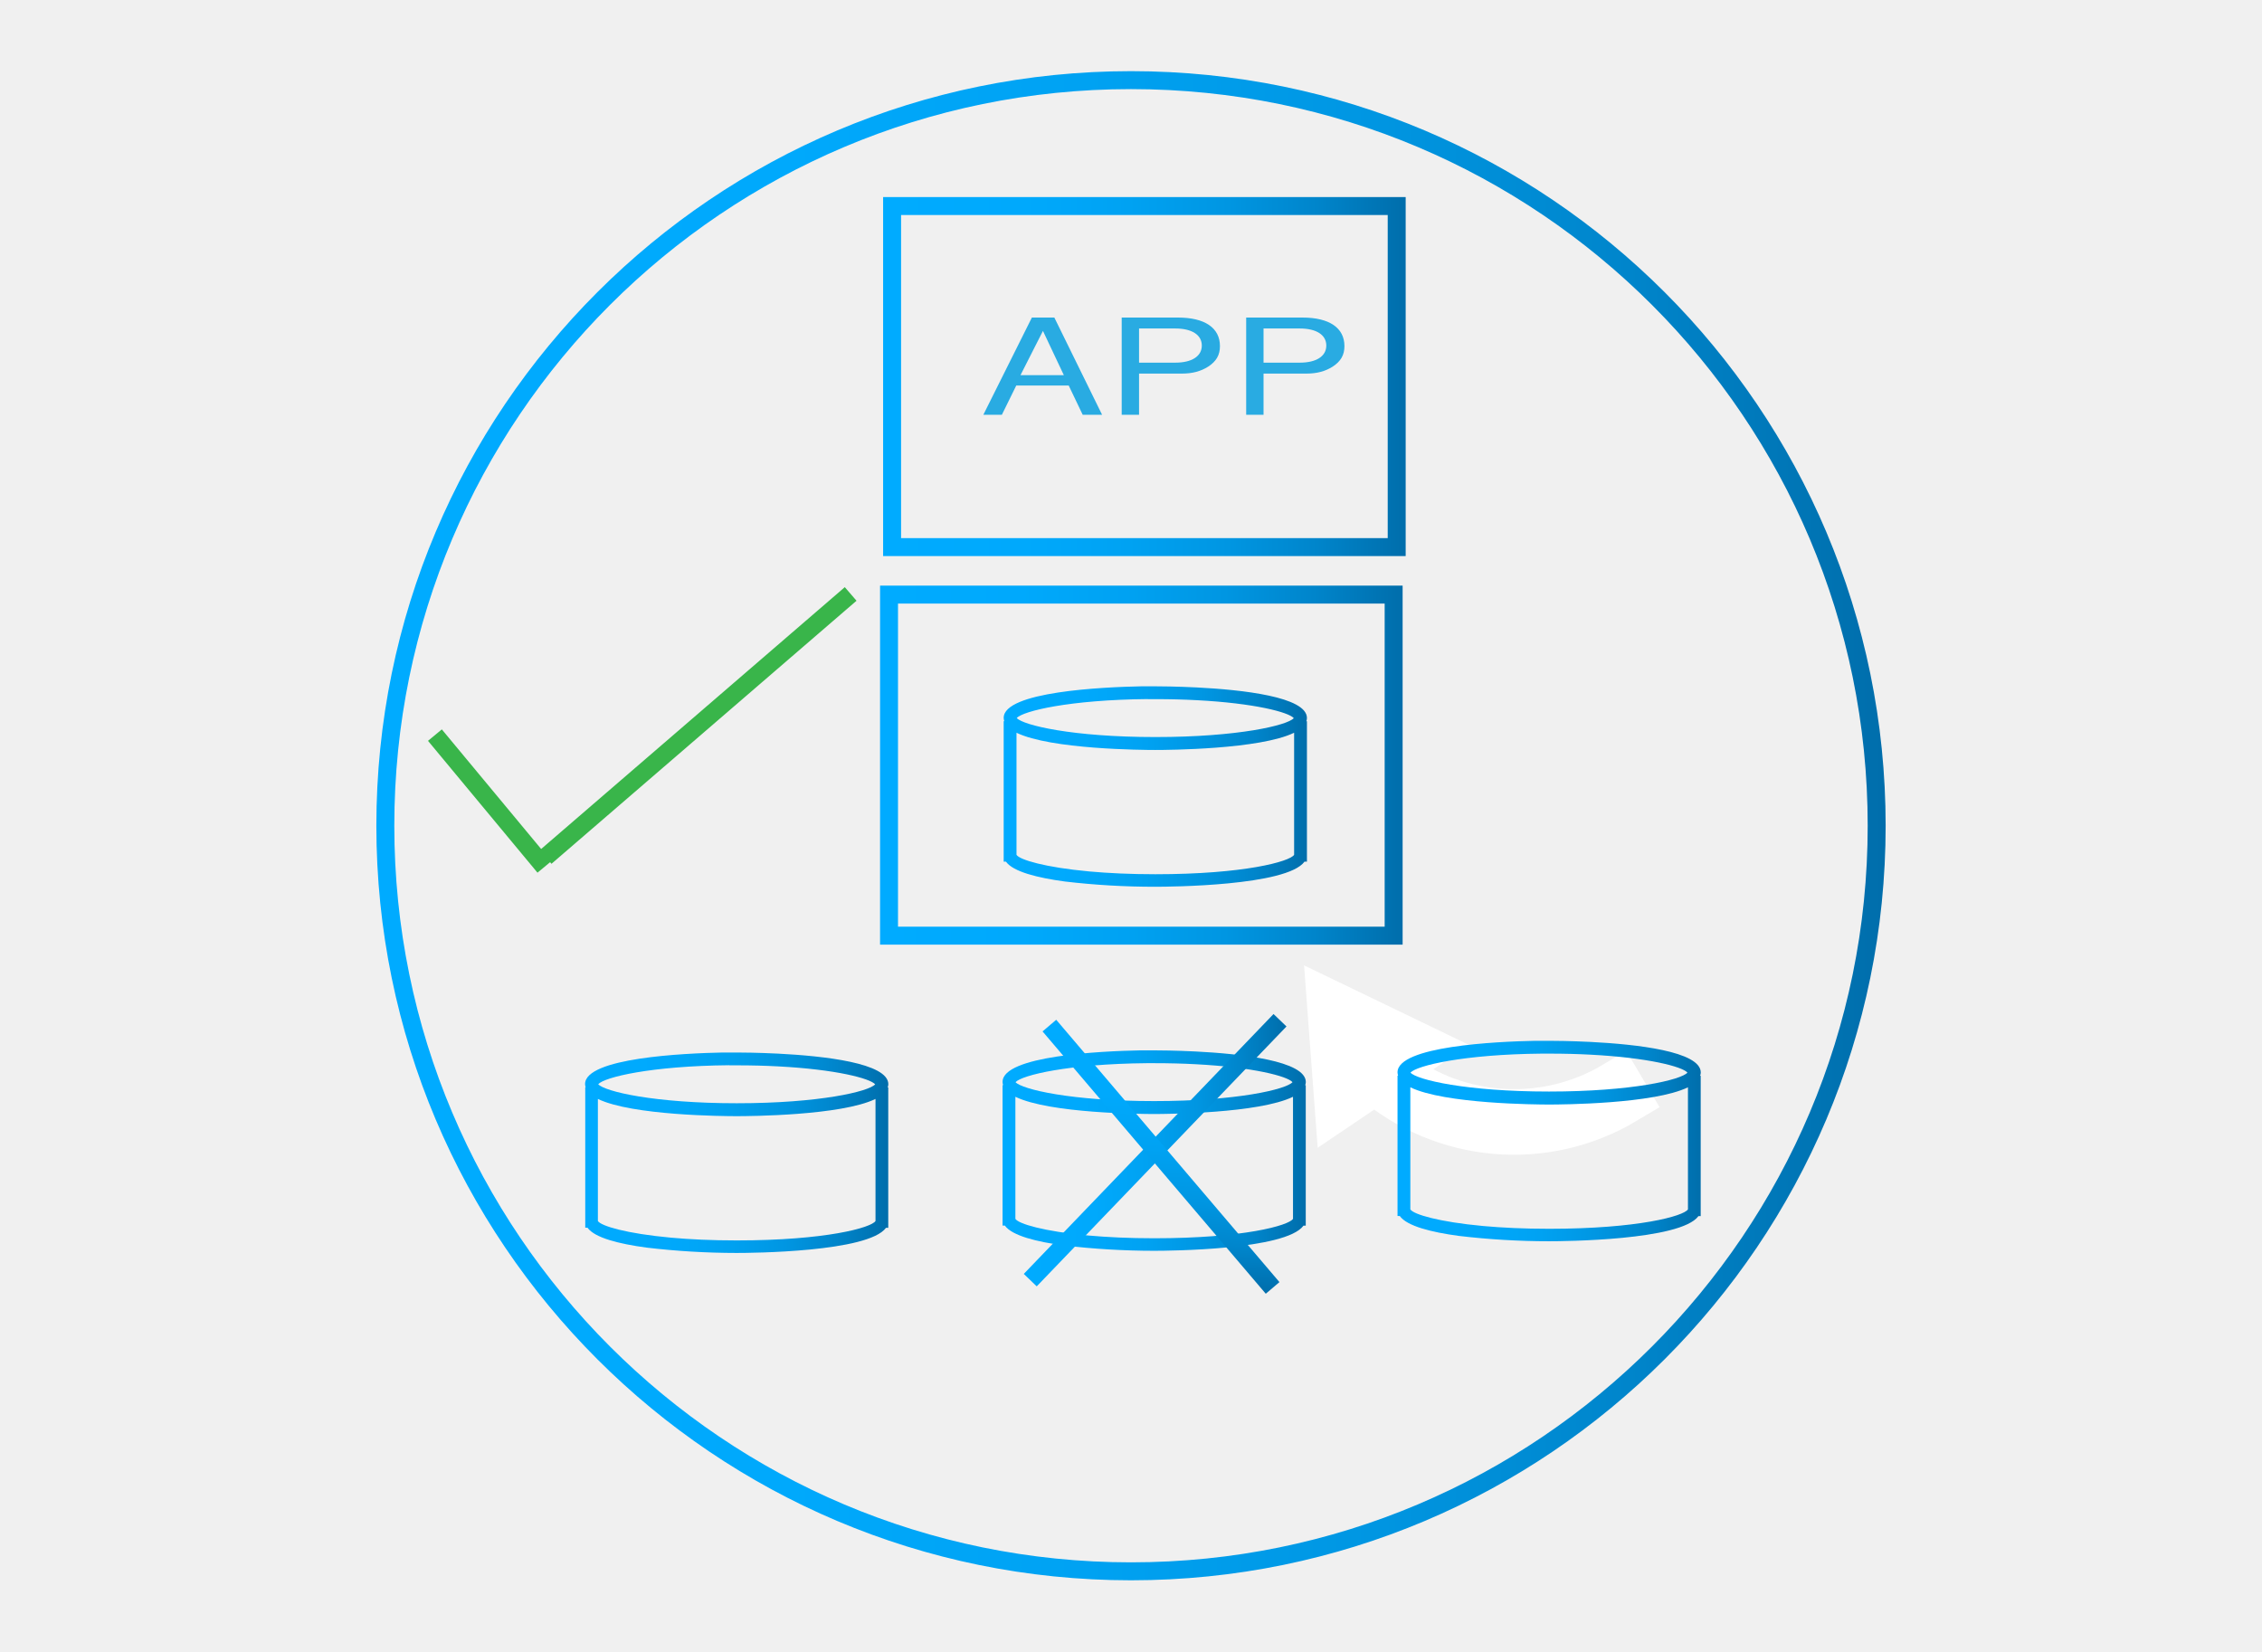
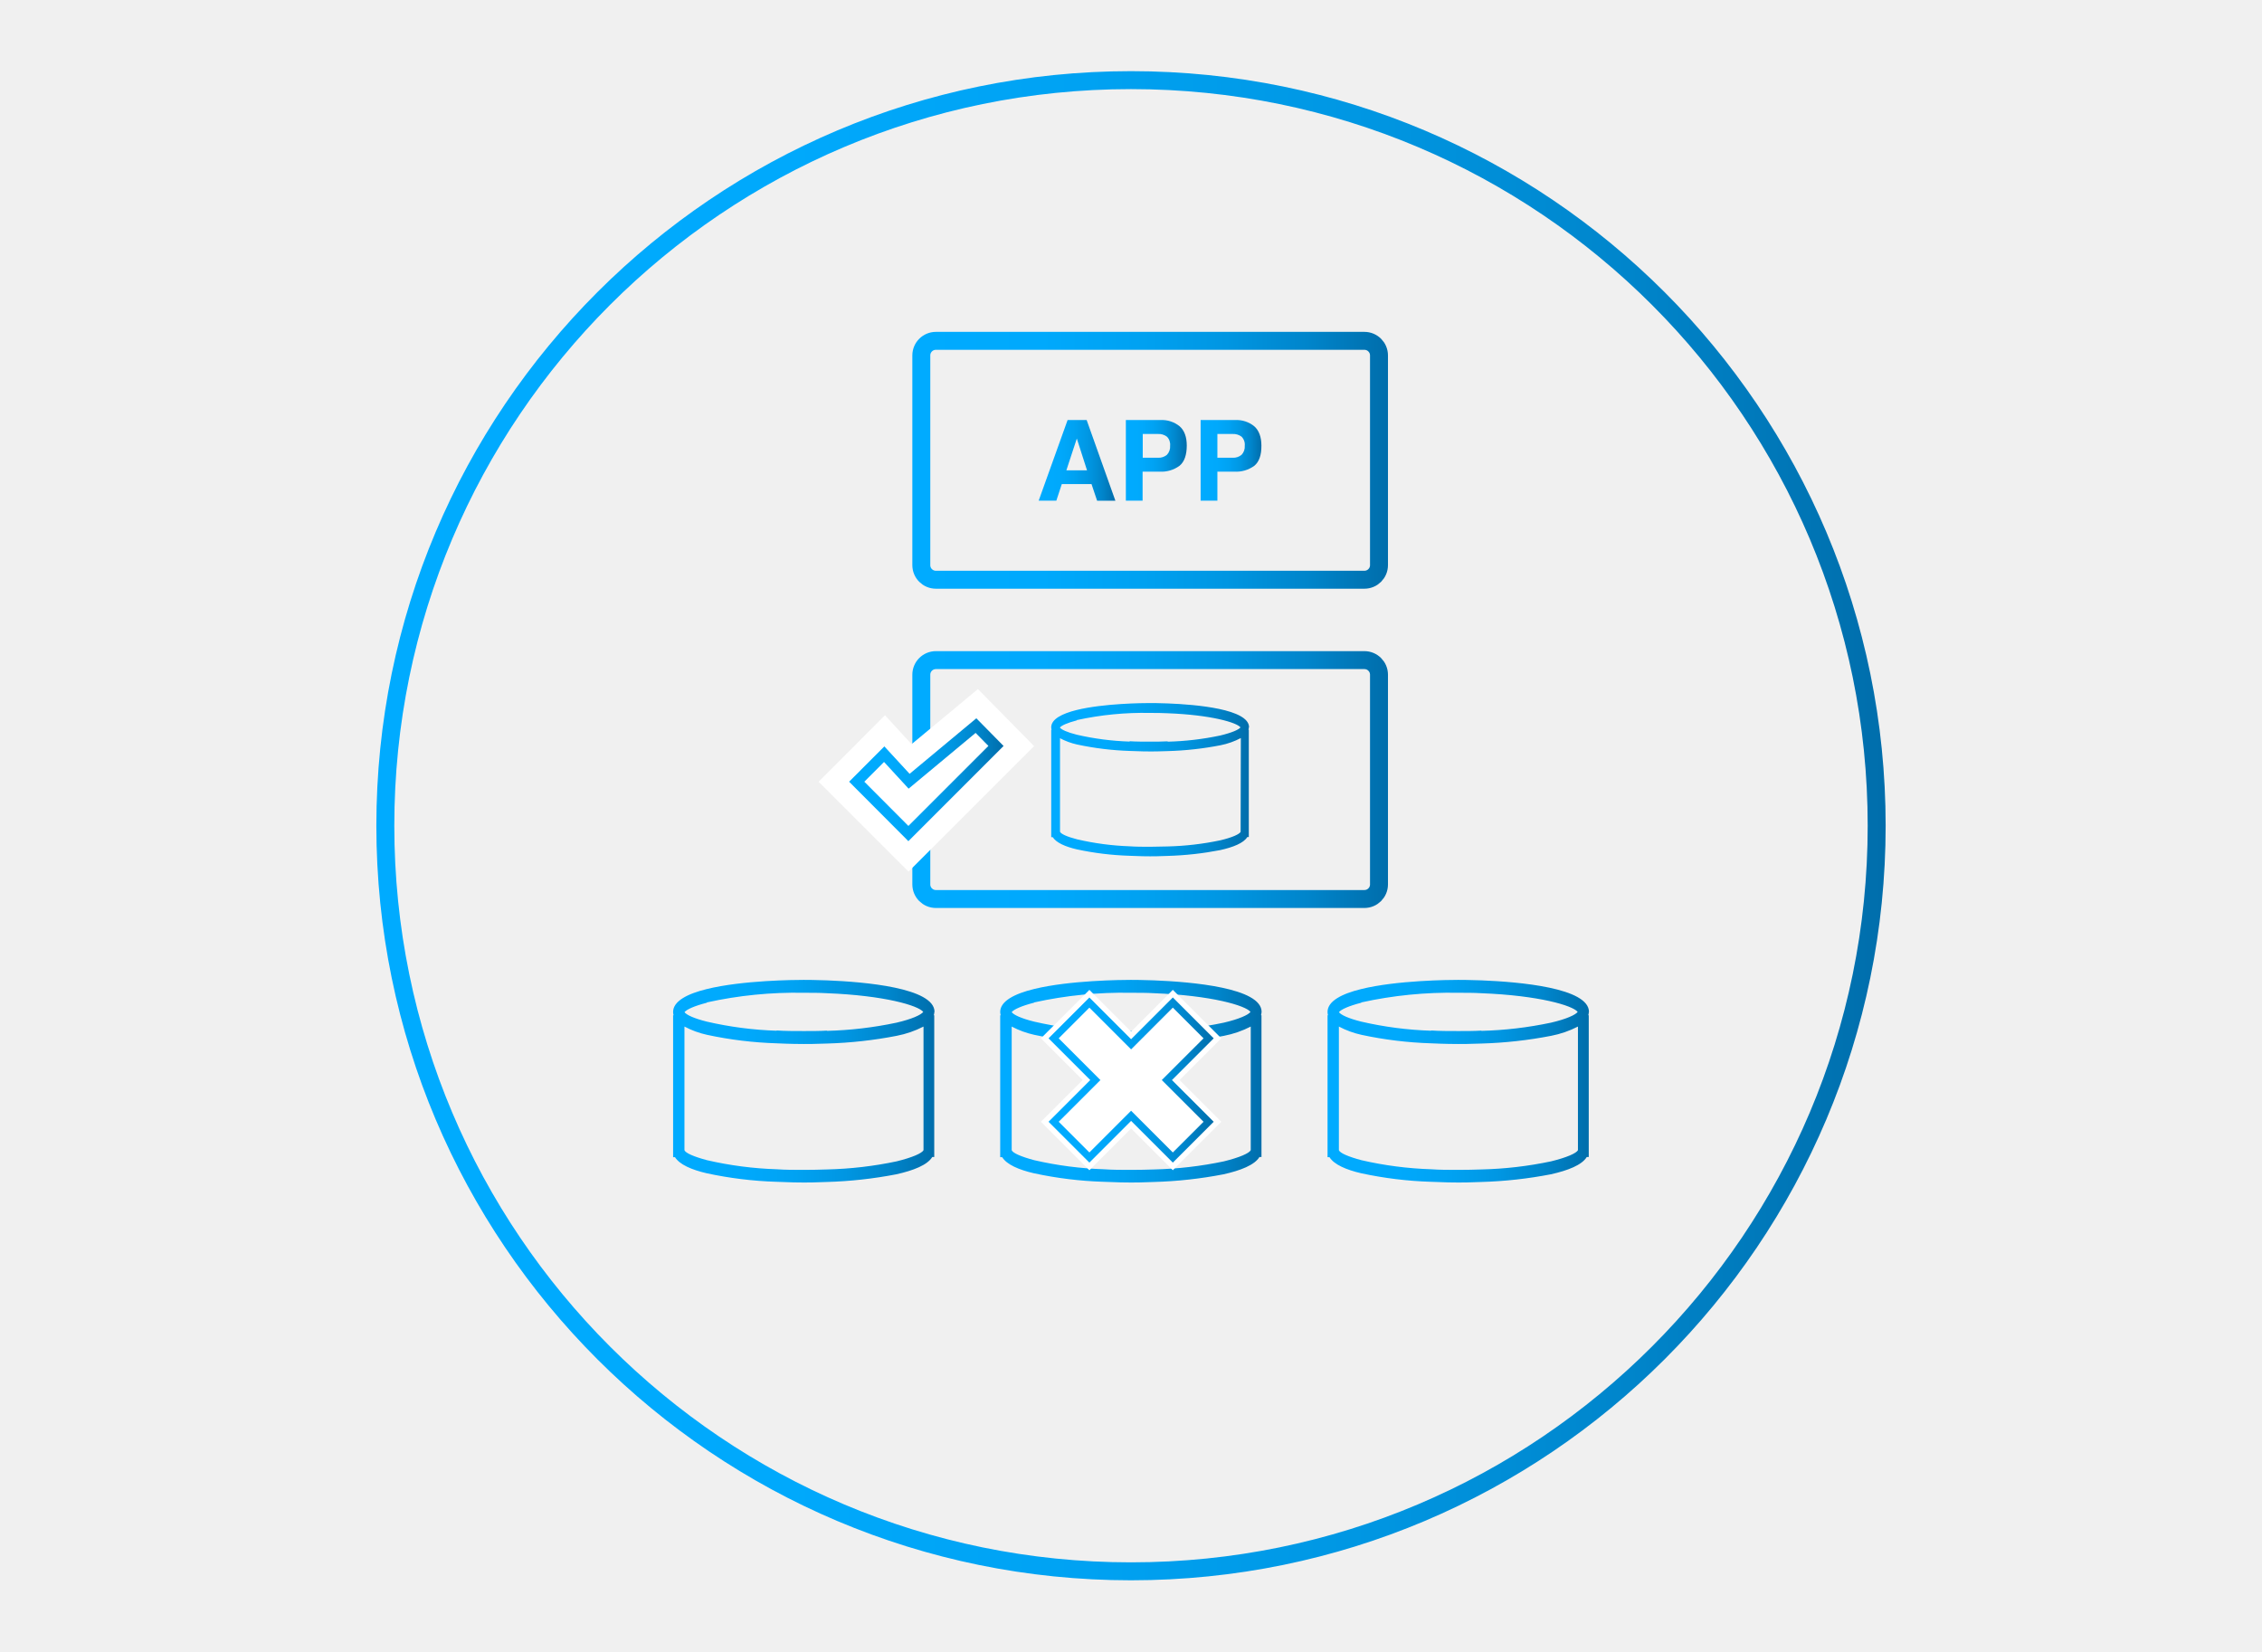
<svg xmlns="http://www.w3.org/2000/svg" xmlns:xlink="http://www.w3.org/1999/xlink" id="Layer_1" data-name="Layer 1" viewBox="0 0 630 460">
  <defs>
-     <style>.cls-1,.cls-11,.cls-12,.cls-13,.cls-14,.cls-4,.cls-5{fill:none;}.cls-1,.cls-12,.cls-13,.cls-14,.cls-3,.cls-4,.cls-5{stroke-miterlimit:10;}.cls-1,.cls-12,.cls-13,.cls-14,.cls-4,.cls-5{stroke-width:5px;}.cls-1{stroke:url(#linear-gradient);}.cls-2{fill:url(#linear-gradient-2);}.cls-3{stroke:#fff;stroke-width:15px;fill:url(#linear-gradient-3);}.cls-4{stroke:url(#linear-gradient-4);}.cls-5{stroke:url(#linear-gradient-5);}.cls-6{font-size:37.14px;fill:#29abe2;font-family:Helvetica;}.cls-7{letter-spacing:-0.02em;}.cls-8{fill:url(#linear-gradient-6);}.cls-9{fill:url(#linear-gradient-7);}.cls-10{fill:url(#linear-gradient-8);}.cls-12{stroke:url(#linear-gradient-9);}.cls-13{stroke:url(#linear-gradient-10);}.cls-14{stroke:#39b54a;}</style>
-     <linearGradient id="linear-gradient" x1="104.82" y1="232.39" x2="525.18" y2="232.39" gradientTransform="matrix(1, 0, 0, -1, 0, 462.39)" gradientUnits="userSpaceOnUse">
+     <style>.cls-1,.cls-6,.cls-7{fill:none;}.cls-1,.cls-11,.cls-12,.cls-13,.cls-14,.cls-6,.cls-7{stroke-miterlimit:10;}.cls-1,.cls-11,.cls-6,.cls-7{stroke-width:5px;}.cls-1{stroke:url(#linear-gradient);}.cls-2{fill:url(#linear-gradient-2);}.cls-3{fill:url(#linear-gradient-3);}.cls-4{fill:url(#linear-gradient-4);}.cls-5{fill:url(#linear-gradient-5);}.cls-6{stroke:url(#linear-gradient-6);}.cls-7{stroke:url(#linear-gradient-7);}.cls-8{fill:url(#linear-gradient-8);}.cls-9{fill:url(#linear-gradient-9);}.cls-10{fill:url(#linear-gradient-10);}.cls-11,.cls-12,.cls-13,.cls-14{fill:#fff;}.cls-11,.cls-13{stroke:#fff;}.cls-12{stroke-width:2px;stroke:url(#linear-gradient-11);}.cls-13{stroke-width:15px;}.cls-14{stroke-linecap:round;stroke-width:3px;stroke:url(#linear-gradient-12);}</style>
+     <linearGradient id="linear-gradient" x1="104.82" y1="230" x2="525.18" y2="230" gradientUnits="userSpaceOnUse">
      <stop offset="0" stop-color="#00abff" />
      <stop offset="0.27" stop-color="#00a9fc" />
      <stop offset="0.47" stop-color="#00a2f2" />
      <stop offset="0.66" stop-color="#0096e2" />
      <stop offset="0.83" stop-color="#0085cb" />
      <stop offset="0.99" stop-color="#006fad" />
      <stop offset="1" stop-color="#006eac" />
    </linearGradient>
-     <linearGradient id="linear-gradient-2" x1="279.52" y1="243.33" x2="363.98" y2="243.33" xlink:href="#linear-gradient" />
-     <linearGradient id="linear-gradient-3" x1="106.21" y1="-7632.72" x2="184.24" y2="-7632.72" gradientTransform="matrix(-0.99, 0.11, 0.11, 0.99, 1393.18, 7866.99)" xlink:href="#linear-gradient" />
-     <linearGradient id="linear-gradient-4" x1="245.11" y1="213.12" x2="390.65" y2="213.12" gradientTransform="matrix(1, 0, 0, 1, 0, 0)" xlink:href="#linear-gradient" />
-     <linearGradient id="linear-gradient-5" x1="245.96" y1="104.9" x2="391.5" y2="104.9" gradientTransform="matrix(1, 0, 0, 1, 0, 0)" xlink:href="#linear-gradient" />
-     <linearGradient id="linear-gradient-6" x1="162.95" y1="141.34" x2="247.41" y2="141.34" xlink:href="#linear-gradient" />
-     <linearGradient id="linear-gradient-7" x1="279.23" y1="141.91" x2="363.69" y2="141.91" xlink:href="#linear-gradient" />
-     <linearGradient id="linear-gradient-8" x1="389.23" y1="144.56" x2="473.69" y2="144.56" xlink:href="#linear-gradient" />
-     <linearGradient id="linear-gradient-9" x1="284.19" y1="318.69" x2="358.25" y2="318.69" gradientTransform="matrix(1.01, -0.04, 0.02, 1.01, -9.33, 11.91)" xlink:href="#linear-gradient" />
-     <linearGradient id="linear-gradient-10" x1="297.89" y1="252.37" x2="371.94" y2="252.37" gradientTransform="matrix(-0.08, 0.98, -0.98, -0.05, 599.44, 6.9)" xlink:href="#linear-gradient" />
+     <linearGradient id="linear-gradient-2" x1="292.78" y1="217.14" x2="347.88" y2="217.14" xlink:href="#linear-gradient" />
+     <linearGradient id="linear-gradient-3" x1="187.45" y1="301.16" x2="260.28" y2="301.16" xlink:href="#linear-gradient" />
+     <linearGradient id="linear-gradient-4" x1="278.58" y1="301.16" x2="351.42" y2="301.16" xlink:href="#linear-gradient" />
+     <linearGradient id="linear-gradient-5" x1="369.72" y1="301.16" x2="442.55" y2="301.16" xlink:href="#linear-gradient" />
+     <linearGradient id="linear-gradient-6" x1="254.1" y1="45.67" x2="386.56" y2="45.67" gradientTransform="translate(0 171.47)" xlink:href="#linear-gradient" />
+     <linearGradient id="linear-gradient-7" x1="254.1" y1="-43.26" x2="386.56" y2="-43.26" gradientTransform="translate(0 171.47)" xlink:href="#linear-gradient" />
+     <linearGradient id="linear-gradient-8" x1="289.31" y1="128.21" x2="310.6" y2="128.21" xlink:href="#linear-gradient" />
+     <linearGradient id="linear-gradient-9" x1="313.57" y1="128.21" x2="330.52" y2="128.21" xlink:href="#linear-gradient" />
+     <linearGradient id="linear-gradient-10" x1="334.39" y1="128.21" x2="351.35" y2="128.21" xlink:href="#linear-gradient" />
+     <linearGradient id="linear-gradient-11" x1="292.04" y1="300.84" x2="338.03" y2="300.84" xlink:href="#linear-gradient" />
+     <linearGradient id="linear-gradient-12" x1="236.48" y1="217.19" x2="279.55" y2="217.19" xlink:href="#linear-gradient" />
  </defs>
  <circle class="cls-1" cx="315" cy="230" r="207.68" />
-   <path class="cls-2" d="M364,200c0-5.93-18.1-7.88-30.71-8.52-5.64-.28-10.19-.31-11.52-.31h-3.89c-10.82.21-38.34,1.48-38.34,8.78a3.12,3.12,0,0,0,.16.92h-.16V240h.63c2,2.83,8.86,4.52,16.44,5.54h0A213.47,213.47,0,0,0,321.73,247c4,0,36.67-.22,41.6-7H364v-39.1h-.16A2.72,2.72,0,0,0,364,200Zm-44.3-5.26h2.07c4.15,0,8,.1,11.52.29,16.12.84,25.61,3.35,27.05,5-1.76,2-15.47,5.27-38.57,5.27S284.94,202,283.18,200C284.89,198.06,297.83,194.92,319.68,194.72Zm-36.59,43.5v0Zm77.32,0h0v0Zm0-.14c-1.13,1.85-13.85,5.41-38.66,5.41-7,0-13.13-.3-18.33-.77-12.4-1.14-19.49-3.26-20.33-4.64v-34c9.54,4.64,35.15,4.8,38.66,4.8s29.12-.16,38.66-4.8Z" />
-   <path class="cls-3" d="M383.07,299.79a59.09,59.09,0,0,0,68.89,6L450.31,303a55.86,55.86,0,0,1-64.47-5.14l8.35-5.69-22.54-10.87,1.86,24.95Z" />
-   <rect class="cls-4" x="247.61" y="165.62" width="140.54" height="95" />
-   <rect class="cls-5" x="248.46" y="57.39" width="140.54" height="95" />
-   <text class="cls-6" transform="translate(273 115.53) scale(1.4 1)">AP<tspan class="cls-7" x="49.54" y="0">P</tspan>
-   </text>
-   <path class="cls-8" d="M247.41,302c0-5.93-18.1-7.88-30.71-8.52-5.64-.28-10.19-.31-11.52-.31h-3.89c-10.82.21-38.34,1.48-38.34,8.78a3.23,3.23,0,0,0,.16.92H163v39.1h.63c2,2.83,8.86,4.52,16.44,5.54h0A215.64,215.64,0,0,0,205.16,349c4,0,36.67-.22,41.6-7h.63v-39.1h-.16A2.83,2.83,0,0,0,247.41,302Zm-44.3-5.26h2.07c4.15,0,8,.1,11.52.29,16.12.84,25.61,3.35,27.05,5-1.76,2-15.47,5.27-38.57,5.27S168.37,304,166.61,302C168.32,300.05,181.26,296.91,203.11,296.71Zm-36.59,43.5v0Zm77.32,0h0v0Zm0-.14c-1.13,1.85-13.85,5.41-38.66,5.41-7,0-13.13-.3-18.33-.77-12.4-1.14-19.49-3.26-20.33-4.64v-34c9.54,4.64,35.15,4.8,38.66,4.8s29.12-.16,38.66-4.8Z" />
-   <path class="cls-9" d="M363.69,301.4c0-5.93-18.1-7.88-30.71-8.52-5.64-.28-10.19-.31-11.52-.31h-3.89c-10.82.21-38.34,1.48-38.34,8.78a2.66,2.66,0,0,0,.16.92h-.16v39.1h.63c2,2.83,8.86,4.52,16.44,5.54h0a215.51,215.51,0,0,0,25.14,1.49c4,0,36.67-.22,41.6-7h.63V302.3h-.16A2.83,2.83,0,0,0,363.69,301.4Zm-44.3-5.26h2.07c4.15,0,8,.1,11.52.29,16.12.84,25.61,3.35,27,5-1.76,2-15.47,5.27-38.57,5.27s-36.81-3.29-38.57-5.27C284.6,299.48,297.54,296.34,319.39,296.14Zm-36.59,43.5v0Zm77.32,0h0v0Zm0-.14c-1.13,1.85-13.85,5.41-38.66,5.41-7,0-13.13-.3-18.33-.77-12.4-1.14-19.49-3.26-20.33-4.64v-34c9.54,4.64,35.15,4.8,38.66,4.8s29.12-.16,38.66-4.8Z" />
-   <path class="cls-10" d="M473.69,298.74c0-5.93-18.1-7.88-30.71-8.52-5.64-.28-10.19-.31-11.52-.31h-3.89c-10.82.21-38.34,1.48-38.34,8.78a3.12,3.12,0,0,0,.16.92h-.16v39.1h.63c2,2.83,8.86,4.52,16.44,5.54h0a213.47,213.47,0,0,0,25.14,1.49c4,0,36.67-.22,41.6-7h.63v-39.1h-.16A2.72,2.72,0,0,0,473.69,298.74Zm-44.3-5.26h2.07c4.15,0,8,.1,11.52.29,16.12.84,25.61,3.35,27,5-1.76,2-15.47,5.27-38.57,5.27s-36.81-3.29-38.57-5.27C394.6,296.82,407.54,293.68,429.39,293.48ZM392.8,337v0Zm77.32,0h0v0Zm0-.14c-1.13,1.85-13.85,5.41-38.66,5.41-7,0-13.13-.3-18.33-.77-12.4-1.14-19.49-3.26-20.33-4.64v-34c9.54,4.64,35.15,4.8,38.66,4.8s29.12-.16,38.66-4.8Z" />
-   <line class="cls-11" x1="277.11" y1="283.43" x2="351.65" y2="354.87" />
-   <line class="cls-12" x1="356.5" y1="284.18" x2="286.94" y2="356.57" />
-   <line class="cls-13" x1="354.44" y1="358.74" x2="292.27" y2="285.67" />
-   <line class="cls-14" x1="151.62" y1="241.48" x2="121.13" y2="204.76" />
-   <line class="cls-14" x1="236.92" y1="165.44" x2="151.96" y2="238.71" />
+   <path class="cls-2" d="M320.36,206.58c-2,0-3.93,0-5.74-.12v2.71c2.84.12,5,.13,5.74.13s2.45,0,4.85-.1v-2.71C323.67,206.58,322,206.58,320.36,206.58Zm27.52-4c0-5.07-14.68-6.34-22.7-6.65-2.39-.09-4.2-.1-4.86-.1-1.84,0-12.9.08-20.43,1.93-4.07,1-7.11,2.54-7.11,4.82a2.75,2.75,0,0,0,.1.7h-.1v29.91h.42c1,1.55,3.51,2.65,6.7,3.39a81.46,81.46,0,0,0,14.68,1.79c2.82.14,5,.15,5.72.15s2.45,0,4.86-.11a90.47,90.47,0,0,0,14.68-1.62c3.59-.8,6.53-1.95,7.55-3.64h.42V203.26h-.1a2.78,2.78,0,0,0,.12-.7Zm-48-2a87.23,87.23,0,0,1,20.44-2c1.69,0,3.3,0,4.85.09,12.14.46,19.3,2.59,20.33,3.94-.49.63-2.4,1.48-5.65,2.26a80.48,80.48,0,0,1-14.68,1.72c-1.52.06-3.15.09-4.85.09-2,0-3.93,0-5.73-.12a76.47,76.47,0,0,1-14.68-1.91c-2.7-.68-4.28-1.41-4.72-2,.46-.57,2.07-1.31,4.74-2Zm-4.78,31.24Zm50.43,0Zm0-.11c-.33.63-2.26,1.55-5.65,2.35a80.47,80.47,0,0,1-14.68,1.71c-1.53,0-3.15.09-4.85.09-2,0-3.93,0-5.73-.13A76.47,76.47,0,0,1,300,233.79c-2.83-.72-4.51-1.51-4.77-2.11V205.63a18.84,18.84,0,0,0,4.77,1.75,82.48,82.48,0,0,0,14.68,1.79c2.83.13,5,.14,5.73.14s2.45,0,4.85-.1a89.38,89.38,0,0,0,14.68-1.63,20.91,20.91,0,0,0,5.65-2Z" />
+   <path class="cls-3" d="M223.9,287.19c-2.67,0-5.19,0-7.58-.16v3.58c3.75.16,6.61.18,7.58.18s3.24,0,6.42-.13v-3.59C228.28,287.19,226.13,287.19,223.9,287.19Zm36.38-5.33c0-6.7-19.4-8.37-30-8.79-3.17-.12-5.56-.13-6.42-.13-2.43,0-17.06.1-27,2.55-5.37,1.31-9.39,3.36-9.39,6.37a3.22,3.22,0,0,0,.13.93h-.13v39.54H188c1.27,2.05,4.64,3.51,8.85,4.48a107.48,107.48,0,0,0,19.41,2.37c3.73.18,6.61.2,7.57.2s3.24,0,6.42-.15a119.35,119.35,0,0,0,19.4-2.14c4.75-1.06,8.65-2.58,10-4.82h.55V282.8h-.13a3.62,3.62,0,0,0,.16-.92Zm-63.43-2.64a115.23,115.23,0,0,1,27-2.69c2.24,0,4.38,0,6.42.12,16.05.62,25.51,3.44,26.87,5.21-.64.84-3.16,2-7.46,3a106.48,106.48,0,0,1-19.41,2.28c-2,.08-4.16.12-6.42.12-2.67,0-5.19,0-7.56-.16a100.69,100.69,0,0,1-19.41-2.53c-3.57-.89-5.66-1.86-6.24-2.64.61-.76,2.73-1.73,6.27-2.64Zm-6.31,41.31Zm66.67,0Zm0-.15c-.44.83-3,2-7.47,3.1a105.48,105.48,0,0,1-19.4,2.26c-2,.07-4.17.12-6.42.12-2.67,0-5.2,0-7.57-.17a100.78,100.78,0,0,1-19.41-2.52c-3.74-1-6-2-6.31-2.79V285.94a24.89,24.89,0,0,0,6.31,2.31,108.37,108.37,0,0,0,19.41,2.36c3.73.18,6.61.19,7.57.19s3.24,0,6.42-.13a119.37,119.37,0,0,0,19.4-2.15,27.92,27.92,0,0,0,7.47-2.58Z" />
+   <path class="cls-4" d="M315,287.19c-2.67,0-5.2,0-7.59-.16v3.58c3.75.16,6.62.18,7.59.18s3.24,0,6.42-.13v-3.59C319.41,287.19,317.26,287.19,315,287.19Zm36.38-5.33c0-6.7-19.41-8.37-30-8.79-3.16-.12-5.55-.13-6.42-.13-2.43,0-17.06.1-27,2.55-5.37,1.31-9.39,3.36-9.39,6.37a3.22,3.22,0,0,0,.14.93h-.14v39.54h.56c1.26,2.05,4.64,3.51,8.85,4.48a107.38,107.38,0,0,0,19.4,2.37c3.74.18,6.62.2,7.57.2s3.24,0,6.42-.15a119.35,119.35,0,0,0,19.41-2.14c4.74-1.06,8.64-2.58,10-4.82h.56V282.8h-.14a4.14,4.14,0,0,0,.17-.92ZM288,279.22a115.23,115.23,0,0,1,27-2.69c2.24,0,4.37,0,6.42.12,16,.62,25.51,3.44,26.87,5.21-.65.84-3.17,2-7.47,3a106.37,106.37,0,0,1-19.4,2.28c-2,.08-4.17.12-6.42.12-2.67,0-5.2,0-7.57-.16A100.69,100.69,0,0,1,288,284.56c-3.56-.89-5.65-1.86-6.24-2.64.62-.76,2.73-1.73,6.27-2.64Zm-6.32,41.31Zm66.67,0Zm0-.15c-.43.83-3,2-7.46,3.1a105.58,105.58,0,0,1-19.41,2.26c-2,.07-4.16.12-6.42.12-2.67,0-5.19,0-7.57-.17a100.68,100.68,0,0,1-19.4-2.52c-3.75-1-6-2-6.32-2.79V285.94a25,25,0,0,0,6.32,2.31,108.26,108.26,0,0,0,19.4,2.36c3.74.18,6.62.19,7.57.19s3.24,0,6.42-.13a119.37,119.37,0,0,0,19.41-2.15,27.73,27.73,0,0,0,7.46-2.58Z" />
+   <path class="cls-5" d="M406.17,287.19c-2.67,0-5.19,0-7.58-.16v3.58c3.74.16,6.61.18,7.58.18s3.24,0,6.42-.13v-3.59C410.55,287.19,408.4,287.19,406.17,287.19Zm36.38-5.33c0-6.7-19.41-8.37-30-8.79-3.17-.12-5.56-.13-6.42-.13-2.44,0-17.07.1-27,2.55-5.38,1.31-9.39,3.36-9.39,6.37a3.22,3.22,0,0,0,.13.93h-.13v39.54h.55c1.27,2.05,4.64,3.51,8.85,4.48a107.48,107.48,0,0,0,19.41,2.37c3.73.18,6.61.2,7.57.2s3.24,0,6.42-.15a119.35,119.35,0,0,0,19.4-2.14c4.75-1.06,8.65-2.58,10-4.82h.55V282.8h-.13a4.13,4.13,0,0,0,.16-.92Zm-63.43-2.64a115.23,115.23,0,0,1,27-2.69c2.24,0,4.38,0,6.42.12,16.05.62,25.51,3.44,26.87,5.21-.64.84-3.16,2-7.46,3a106.48,106.48,0,0,1-19.41,2.28c-2,.08-4.16.12-6.42.12-2.67,0-5.19,0-7.57-.16a100.69,100.69,0,0,1-19.4-2.53c-3.57-.89-5.66-1.86-6.24-2.64.61-.76,2.73-1.73,6.27-2.64Zm-6.31,41.31Zm66.67,0Zm0-.15c-.44.83-3,2-7.47,3.1a105.48,105.48,0,0,1-19.4,2.26c-2,.07-4.17.12-6.42.12-2.68,0-5.2,0-7.57-.17a100.68,100.68,0,0,1-19.41-2.52c-3.75-1-6-2-6.31-2.79V285.94a24.89,24.89,0,0,0,6.31,2.31,108.37,108.37,0,0,0,19.41,2.36c3.73.18,6.61.19,7.57.19s3.24,0,6.42-.13a119.37,119.37,0,0,0,19.4-2.15,27.92,27.92,0,0,0,7.47-2.58Z" />
+   <rect class="cls-6" x="256.6" y="183.87" width="127.47" height="66.54" rx="4.06" />
+   <rect class="cls-7" x="256.6" y="94.94" width="127.47" height="66.54" rx="4.06" />
+   <path class="cls-8" d="M297.34,117h5.31l8,22.47h-5.09L304,134.83h-8.27l-1.52,4.62h-4.92ZM297,131h5.75l-2.84-8.85Z" />
+   <path class="cls-9" d="M328.54,129.72a8.53,8.53,0,0,1-5.63,1.65h-4.68v8.08h-4.66V117h9.64a7.81,7.81,0,0,1,5.32,1.73q2,1.74,2,5.39Q330.52,128.07,328.54,129.72ZM325,121.63a3.77,3.77,0,0,0-2.5-.75h-4.23v6.62h4.23a3.58,3.58,0,0,0,2.5-.81,3.29,3.29,0,0,0,.89-2.56A3.07,3.07,0,0,0,325,121.63Z" />
+   <path class="cls-10" d="M349.37,129.72a8.55,8.55,0,0,1-5.64,1.65h-4.67v8.08h-4.67V117H344a7.81,7.81,0,0,1,5.32,1.73c1.32,1.16,2,3,2,5.39Q351.35,128.07,349.37,129.72Zm-3.58-8.09a3.79,3.79,0,0,0-2.5-.75h-4.23v6.62h4.23a3.6,3.6,0,0,0,2.5-.81,3.33,3.33,0,0,0,.89-2.56A3.1,3.1,0,0,0,345.79,121.63Z" />
+   <polygon class="cls-11" points="326.65 279.25 315.03 290.88 303.41 279.26 293.45 289.22 305.07 300.84 293.45 312.46 303.41 322.42 315.03 310.8 326.65 322.42 336.62 312.46 324.99 300.84 336.62 289.22 326.65 279.25" />
+   <polygon class="cls-12" points="326.65 279.25 315.03 290.88 303.41 279.26 293.45 289.22 305.07 300.84 293.45 312.46 303.41 322.42 315.03 310.8 326.65 322.42 336.62 312.46 324.99 300.84 336.62 289.22 326.65 279.25" />
+   <polygon class="cls-13" points="253.2 217.61 246.26 210.07 238.6 217.74 238.6 217.74 253.04 232.18 277.44 207.78 271.86 202.11 253.2 217.61" />
+   <path class="cls-14" d="M253.2,217.61l-6.94-7.54-7.65,7.67L253,232.18l24.4-24.4-5.58-5.67Z" />
</svg>
